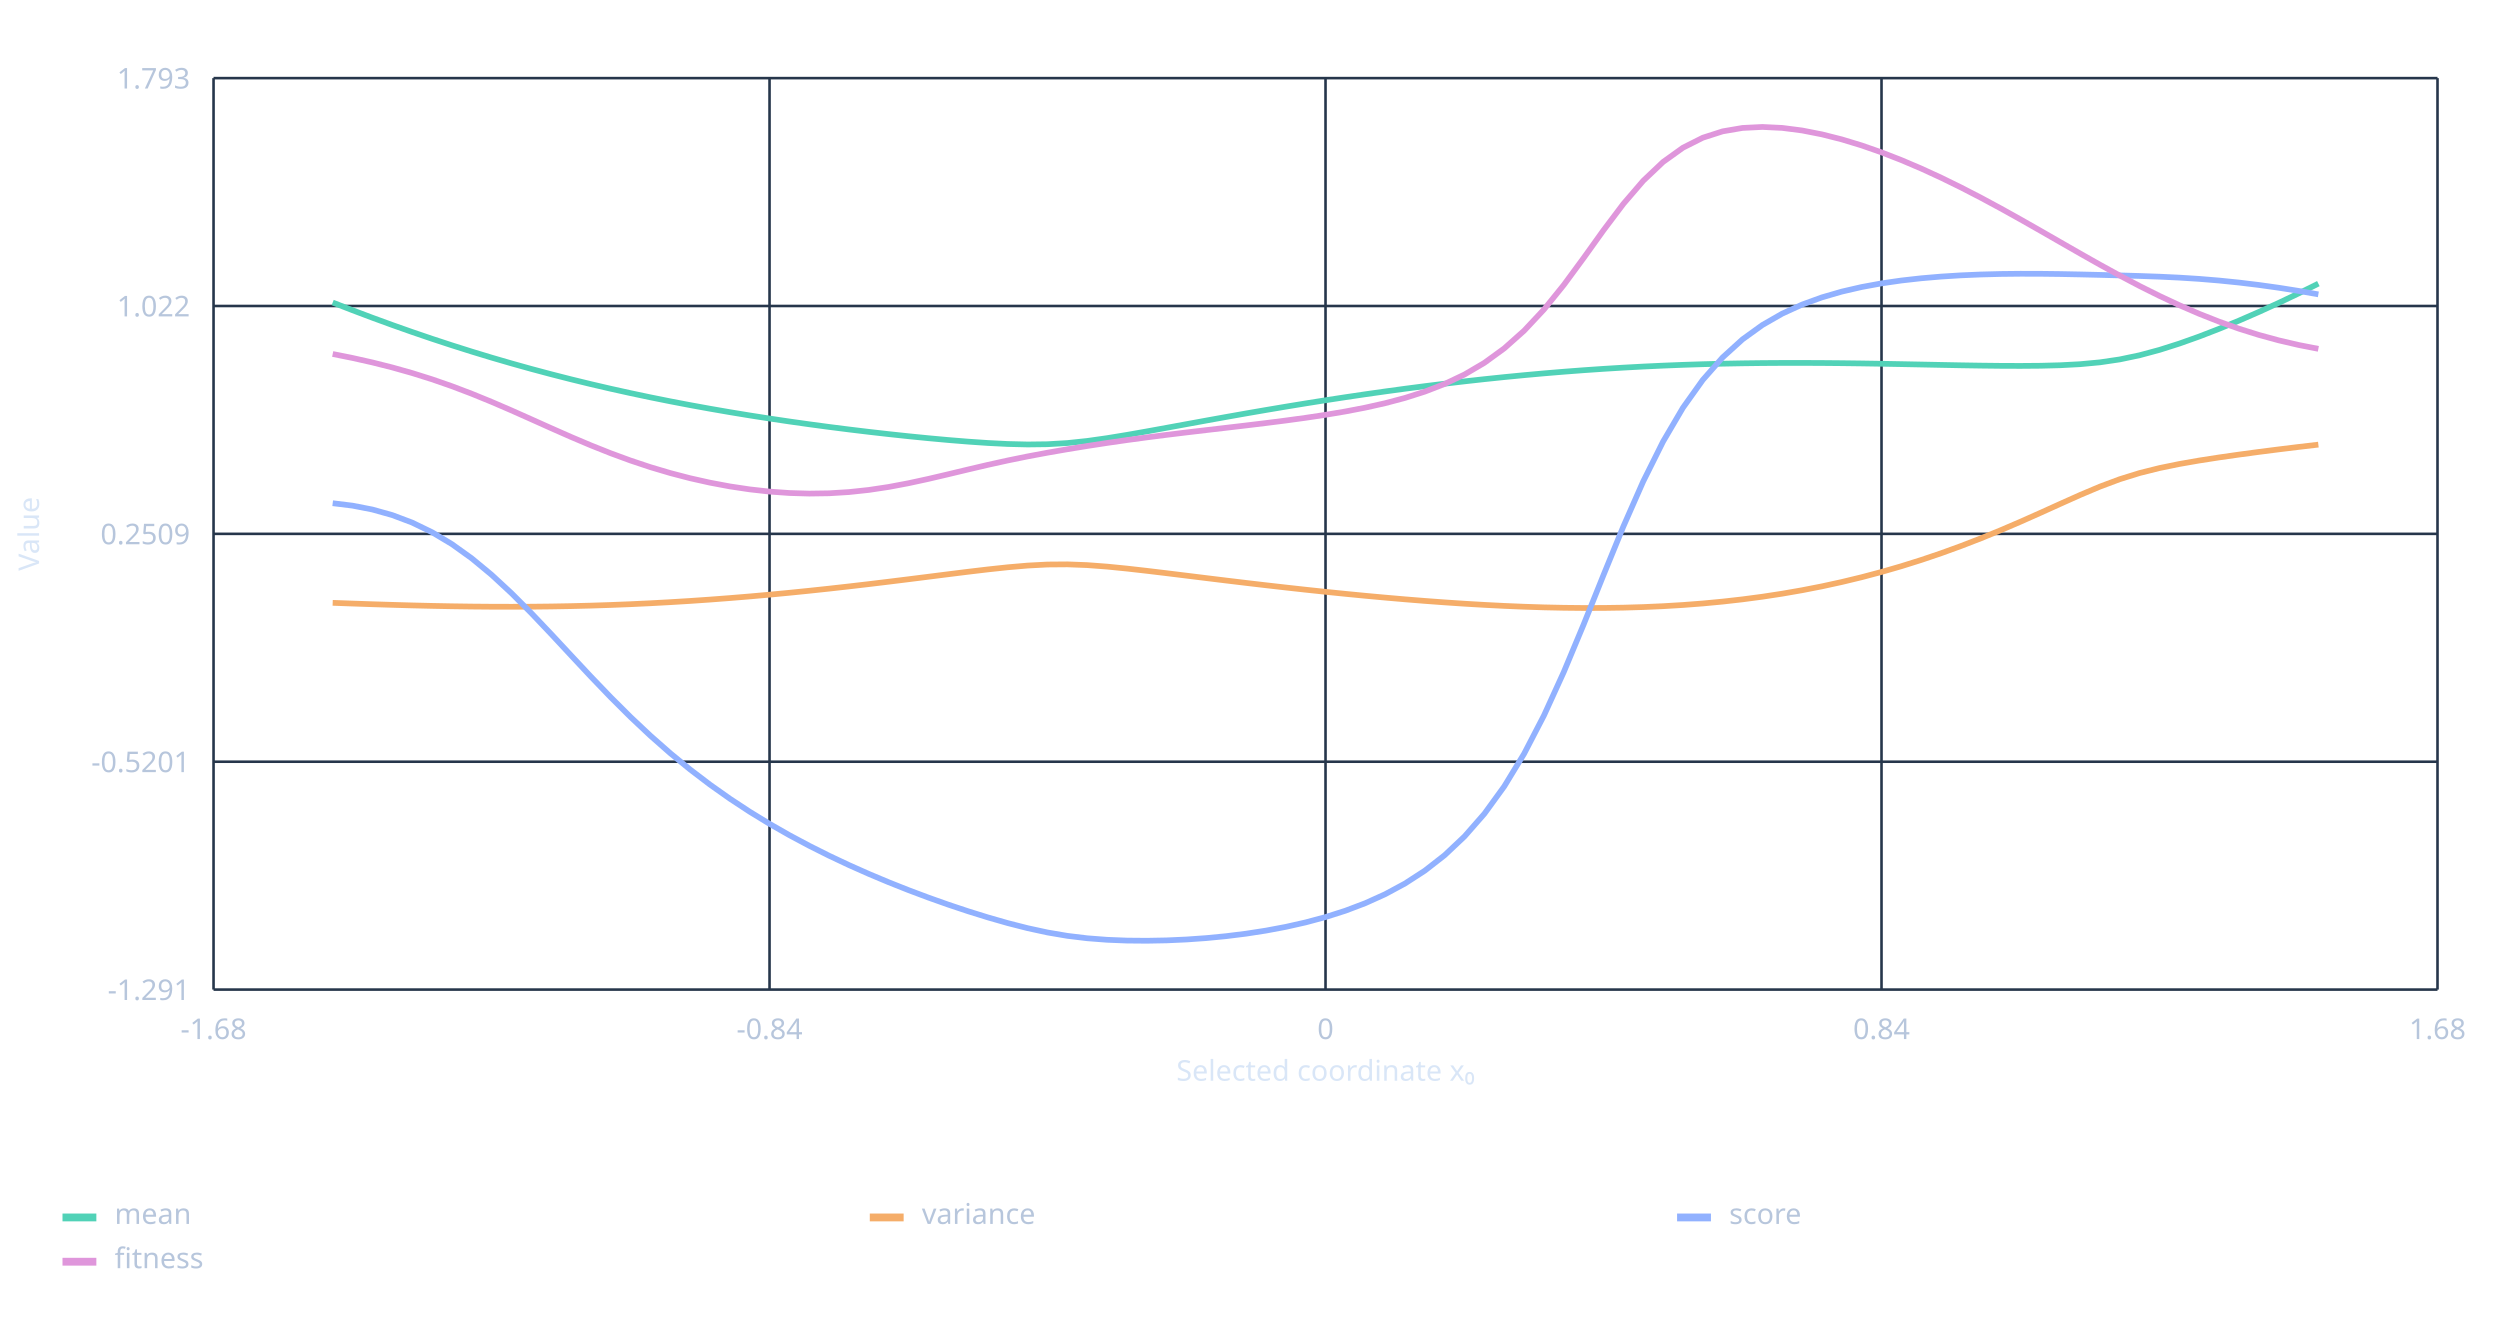
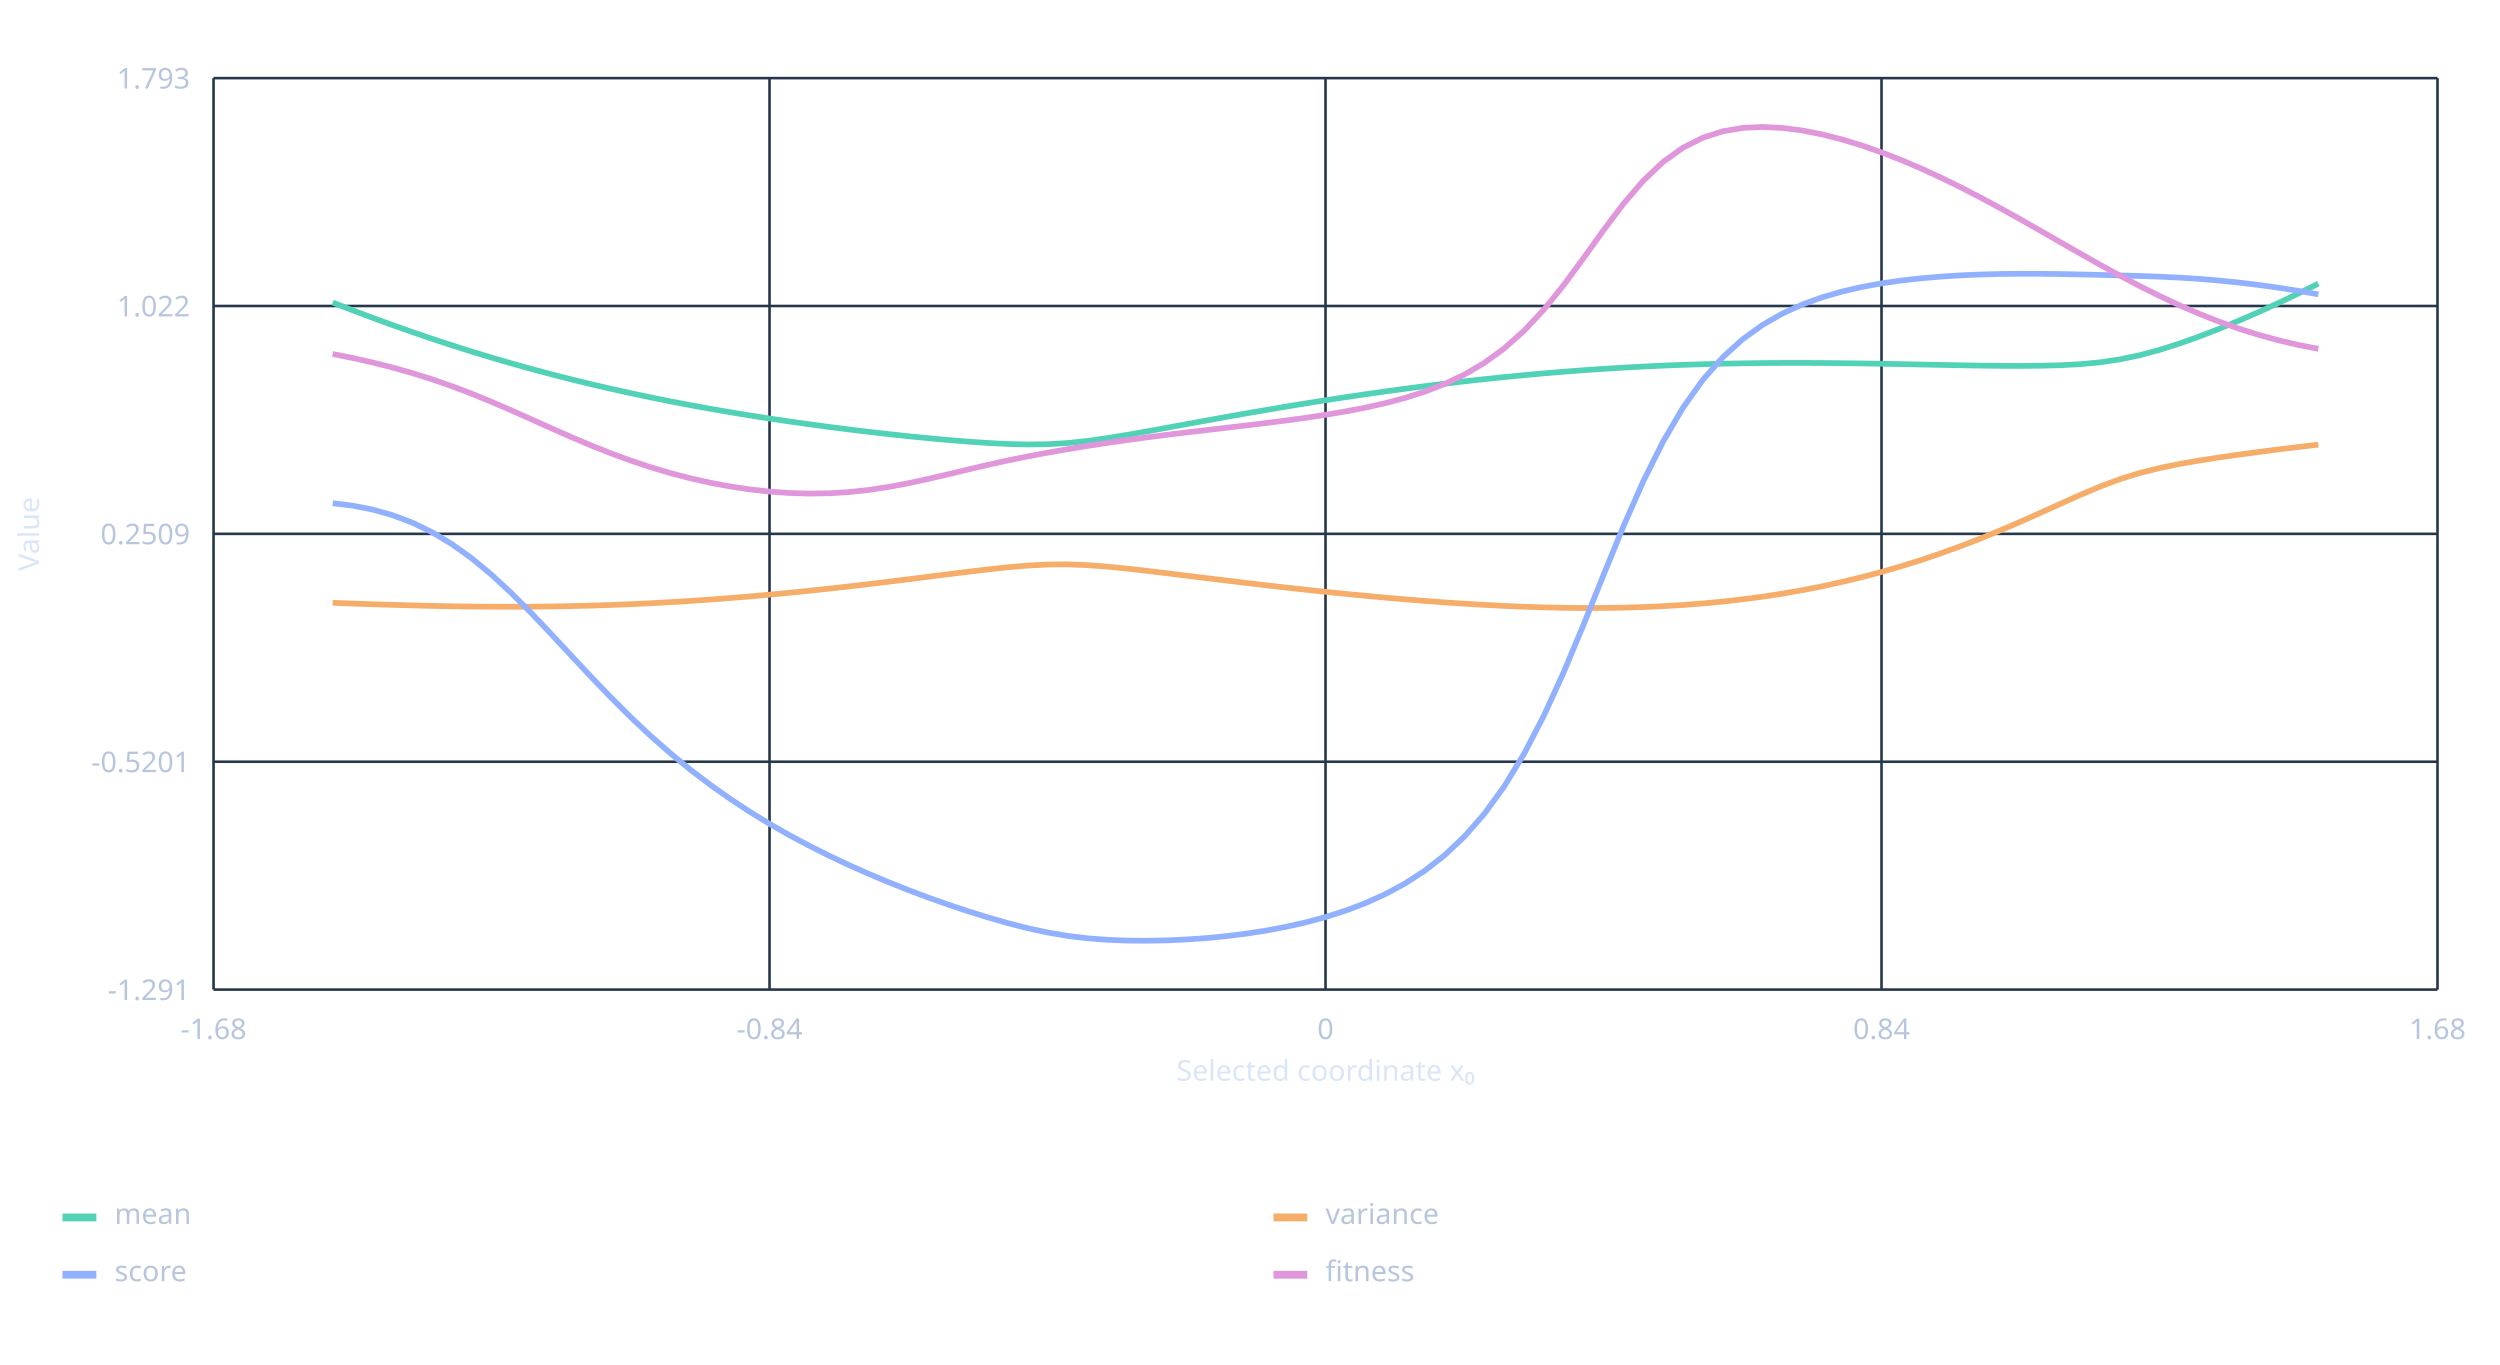
- <svg xmlns="http://www.w3.org/2000/svg" viewBox="0 0 960 510" role="img" aria-label="Self-inclusive local statistics" style="width:100%;height:auto;background:#101b2c">
+ <svg xmlns="http://www.w3.org/2000/svg" viewBox="0 0 960 524" role="img" aria-label="Self-inclusive local statistics" style="width:100%;height:auto;background:#101b2c">
  <g font-family="system-ui,sans-serif" font-size="11" fill="#b7c6dc">
    <path d="M82 30V380 M82 380H936" stroke="#26364b" fill="none" />
    <text x="82" y="399" text-anchor="middle">-1.68</text>
    <text x="73" y="384" text-anchor="end">-1.291</text>
    <path d="M295.5 30V380 M82 292.5H936" stroke="#26364b" fill="none" />
    <text x="295.5" y="399" text-anchor="middle">-0.84</text>
    <text x="73" y="296.5" text-anchor="end">-0.5201</text>
    <path d="M509 30V380 M82 205H936" stroke="#26364b" fill="none" />
    <text x="509" y="399" text-anchor="middle">0</text>
    <text x="73" y="209" text-anchor="end">0.2509</text>
    <path d="M722.5 30V380 M82 117.5H936" stroke="#26364b" fill="none" />
    <text x="722.5" y="399" text-anchor="middle">0.84</text>
    <text x="73" y="121.5" text-anchor="end">1.022</text>
    <path d="M936 30V380 M82 30H936" stroke="#26364b" fill="none" />
    <text x="936" y="399" text-anchor="middle">1.68</text>
    <text x="73" y="34" text-anchor="end">1.793</text>
    <svg x="82" y="30" width="854" height="350" viewBox="82 30 854 350" overflow="hidden">
      <path d="M127.750 116.172L135.375 119.134L143.000 122.008L150.625 124.792L158.250 127.485L165.875 130.084L173.500 132.588L181.125 134.998L188.750 137.314L196.375 139.535L204.000 141.663L211.625 143.699L219.250 145.645L226.875 147.503L234.500 149.275L242.125 150.965L249.750 152.574L257.375 154.106L265.000 155.564L272.625 156.950L280.250 158.269L287.875 159.523L295.500 160.715L303.125 161.847L310.750 162.923L318.375 163.945L326.000 164.915L333.625 165.833L341.250 166.699L348.875 167.514L356.500 168.272L364.125 168.968L371.750 169.587L379.375 170.109L387.000 170.492L394.625 170.677L402.250 170.580L409.875 170.130L417.500 169.328L425.125 168.251L432.750 167.001L440.375 165.657L448.000 164.270L455.625 162.871L463.250 161.479L470.875 160.105L478.500 158.756L486.125 157.438L493.750 156.154L501.375 154.906L509.000 153.696L516.625 152.527L524.250 151.400L531.875 150.317L539.500 149.278L547.125 148.286L554.750 147.341L562.375 146.445L570.000 145.599L577.625 144.804L585.250 144.063L592.875 143.374L600.500 142.740L608.125 142.161L615.750 141.638L623.375 141.170L631.000 140.758L638.625 140.402L646.250 140.100L653.875 139.853L661.500 139.658L669.125 139.514L676.750 139.418L684.375 139.369L692.000 139.363L699.625 139.395L707.250 139.463L714.875 139.561L722.500 139.684L730.125 139.825L737.750 139.976L745.375 140.129L753.000 140.275L760.625 140.399L768.250 140.486L775.875 140.513L783.500 140.451L791.125 140.252L798.750 139.848L806.375 139.138L814.000 138.014L821.625 136.411L829.250 134.358L836.875 131.934L844.500 129.220L852.125 126.272L859.750 123.126L867.375 119.804L875.000 116.321L882.625 112.686L890.250 108.907" stroke="#51d2b7" stroke-width="2.2" fill="none" />
      <path d="M127.750 231.492L135.375 231.766L143.000 232.026L150.625 232.265L158.250 232.479L165.875 232.661L173.500 232.809L181.125 232.917L188.750 232.981L196.375 233.000L204.000 232.969L211.625 232.886L219.250 232.749L226.875 232.558L234.500 232.311L242.125 232.008L249.750 231.649L257.375 231.234L265.000 230.764L272.625 230.239L280.250 229.661L287.875 229.032L295.500 228.353L303.125 227.626L310.750 226.854L318.375 226.040L326.000 225.185L333.625 224.296L341.250 223.376L348.875 222.431L356.500 221.470L364.125 220.506L371.750 219.557L379.375 218.650L387.000 217.833L394.625 217.176L402.250 216.774L409.875 216.712L417.500 217.004L425.125 217.578L432.750 218.336L440.375 219.199L448.000 220.115L455.625 221.054L463.250 221.995L470.875 222.928L478.500 223.844L486.125 224.739L493.750 225.608L501.375 226.450L509.000 227.260L516.625 228.037L524.250 228.778L531.875 229.479L539.500 230.139L547.125 230.752L554.750 231.316L562.375 231.826L570.000 232.277L577.625 232.665L585.250 232.984L592.875 233.229L600.500 233.392L608.125 233.470L615.750 233.453L623.375 233.337L631.000 233.114L638.625 232.776L646.250 232.318L653.875 231.733L661.500 231.012L669.125 230.150L676.750 229.140L684.375 227.975L692.000 226.649L699.625 225.157L707.250 223.493L714.875 221.652L722.500 219.629L730.125 217.422L737.750 215.028L745.375 212.446L753.000 209.678L760.625 206.728L768.250 203.608L775.875 200.334L783.500 196.942L791.125 193.491L798.750 190.079L806.375 186.859L814.000 184.008L821.625 181.640L829.250 179.733L836.875 178.172L844.500 176.840L852.125 175.655L859.750 174.565L867.375 173.541L875.000 172.567L882.625 171.633L890.250 170.737" stroke="#f5ad69" stroke-width="2.2" fill="none" />
      <path d="M127.750 193.235L135.375 194.170L143.000 195.659L150.625 197.794L158.250 200.667L165.875 204.360L173.500 208.928L181.125 214.387L188.750 220.699L196.375 227.760L204.000 235.410L211.625 243.444L219.250 251.642L226.875 259.796L234.500 267.734L242.125 275.329L249.750 282.504L257.375 289.222L265.000 295.477L272.625 301.287L280.250 306.680L287.875 311.690L295.500 316.353L303.125 320.704L310.750 324.776L318.375 328.597L326.000 332.191L333.625 335.580L341.250 338.782L348.875 341.809L356.500 344.672L364.125 347.376L371.750 349.919L379.375 352.292L387.000 354.474L394.625 356.421L402.250 358.073L409.875 359.370L417.500 360.293L425.125 360.880L432.750 361.184L440.375 361.250L448.000 361.105L455.625 360.762L463.250 360.223L470.875 359.483L478.500 358.532L486.125 357.352L493.750 355.918L501.375 354.199L509.000 352.152L516.625 349.720L524.250 346.831L531.875 343.390L539.500 339.279L547.125 334.343L554.750 328.392L562.375 321.195L570.000 312.485L577.625 301.981L585.250 289.442L592.875 274.751L600.500 258.034L608.125 239.770L615.750 220.796L623.375 202.159L631.000 184.849L638.625 169.556L646.250 156.578L653.875 145.881L661.500 137.233L669.125 130.315L676.750 124.811L684.375 120.437L692.000 116.957L699.625 114.186L707.250 111.976L714.875 110.215L722.500 108.817L730.125 107.715L737.750 106.858L745.375 106.206L753.000 105.729L760.625 105.403L768.250 105.207L775.875 105.125L783.500 105.139L791.125 105.231L798.750 105.381L806.375 105.563L814.000 105.761L821.625 105.977L829.250 106.246L836.875 106.609L844.500 107.096L852.125 107.725L859.750 108.501L867.375 109.425L875.000 110.493L882.625 111.700L890.250 113.038" stroke="#91b1ff" stroke-width="2.2" fill="none" />
      <path d="M127.750 135.938L135.375 137.465L143.000 139.178L150.625 141.098L158.250 143.247L165.875 145.642L173.500 148.291L181.125 151.186L188.750 154.303L196.375 157.592L204.000 160.988L211.625 164.409L219.250 167.773L226.875 171.004L234.500 174.041L242.125 176.843L249.750 179.383L257.375 181.649L265.000 183.637L272.625 185.346L280.250 186.775L287.875 187.919L295.500 188.770L303.125 189.315L310.750 189.537L318.375 189.422L326.000 188.955L333.625 188.139L341.250 186.991L348.875 185.555L356.500 183.899L364.125 182.111L371.750 180.282L379.375 178.496L387.000 176.812L394.625 175.259L402.250 173.833L409.875 172.508L417.500 171.263L425.125 170.090L432.750 168.989L440.375 167.957L448.000 166.983L455.625 166.054L463.250 165.154L470.875 164.266L478.500 163.370L486.125 162.449L493.750 161.479L501.375 160.435L509.000 159.290L516.625 158.005L524.250 156.538L531.875 154.831L539.500 152.812L547.125 150.387L554.750 147.436L562.375 143.810L570.000 139.327L577.625 133.786L585.250 126.997L592.875 118.850L600.500 109.417L608.125 99.053L615.750 88.410L623.375 78.293L631.000 69.414L638.625 62.193L646.250 56.727L653.875 52.886L661.500 50.436L669.125 49.131L676.750 48.750L684.375 49.118L692.000 50.100L699.625 51.595L707.250 53.528L714.875 55.846L722.500 58.506L730.125 61.475L737.750 64.725L745.375 68.231L753.000 71.967L760.625 75.905L768.250 80.014L775.875 84.257L783.500 88.591L791.125 92.970L798.750 97.340L806.375 101.643L814.000 105.825L821.625 109.837L829.250 113.640L836.875 117.204L844.500 120.501L852.125 123.510L859.750 126.214L867.375 128.606L875.000 130.688L882.625 132.466L890.250 133.956" stroke="#df96db" stroke-width="2.2" fill="none" />
    </svg>
    <text x="509" y="415" text-anchor="middle" fill="#d9e6f7">Selected coordinate x₀</text>
    <text transform="translate(15 205) rotate(-90)" text-anchor="middle" fill="#d9e6f7">Value</text>
  </g>
  <g transform="translate(24 470)">
    <rect width="13" height="3" y="-4" fill="#51d2b7" />
-     <text x="20" fill="#b7c6dc" font-family="system-ui,sans-serif" font-size="11">mean</text>
+     <text fill="#b7c6dc" font-family="system-ui,sans-serif" font-size="11">
+       <tspan x="20" dy="0">mean</tspan>
+     </text>
  </g>
-   <g transform="translate(334 470)">
+   <g transform="translate(489 470)">
    <rect width="13" height="3" y="-4" fill="#f5ad69" />
-     <text x="20" fill="#b7c6dc" font-family="system-ui,sans-serif" font-size="11">variance</text>
+     <text fill="#b7c6dc" font-family="system-ui,sans-serif" font-size="11">
+       <tspan x="20" dy="0">variance</tspan>
+     </text>
  </g>
-   <g transform="translate(644 470)">
+   <g transform="translate(24 492)">
    <rect width="13" height="3" y="-4" fill="#91b1ff" />
-     <text x="20" fill="#b7c6dc" font-family="system-ui,sans-serif" font-size="11">score</text>
+     <text fill="#b7c6dc" font-family="system-ui,sans-serif" font-size="11">
+       <tspan x="20" dy="0">score</tspan>
+     </text>
  </g>
-   <g transform="translate(24 487)">
+   <g transform="translate(489 492)">
    <rect width="13" height="3" y="-4" fill="#df96db" />
-     <text x="20" fill="#b7c6dc" font-family="system-ui,sans-serif" font-size="11">fitness</text>
+     <text fill="#b7c6dc" font-family="system-ui,sans-serif" font-size="11">
+       <tspan x="20" dy="0">fitness</tspan>
+     </text>
  </g>
</svg>
